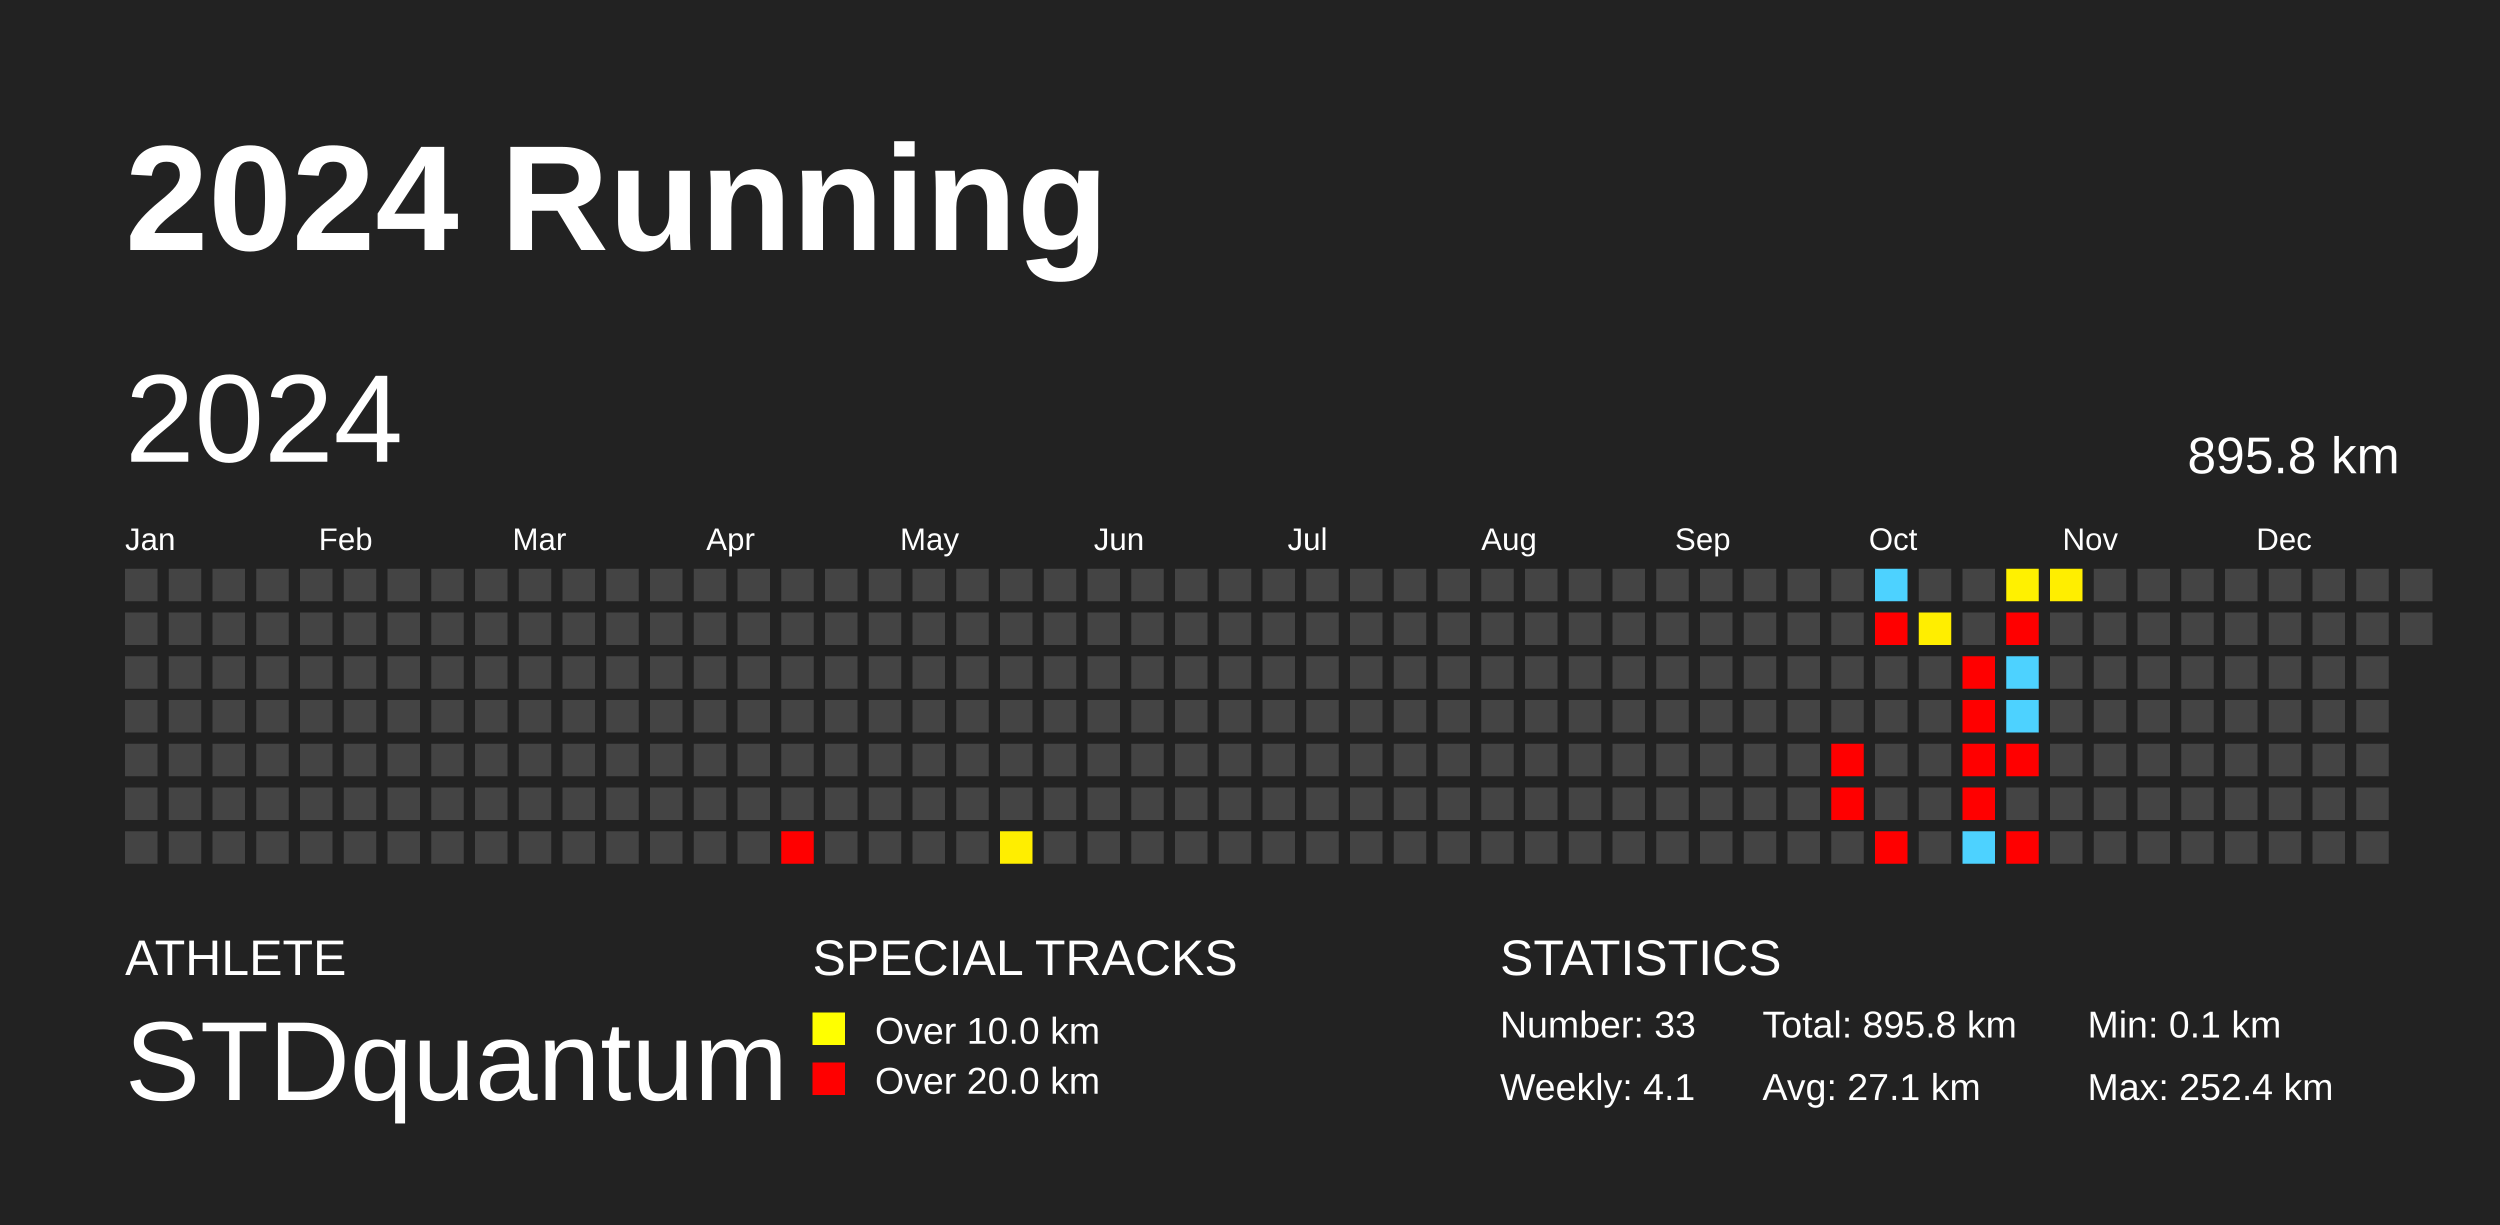
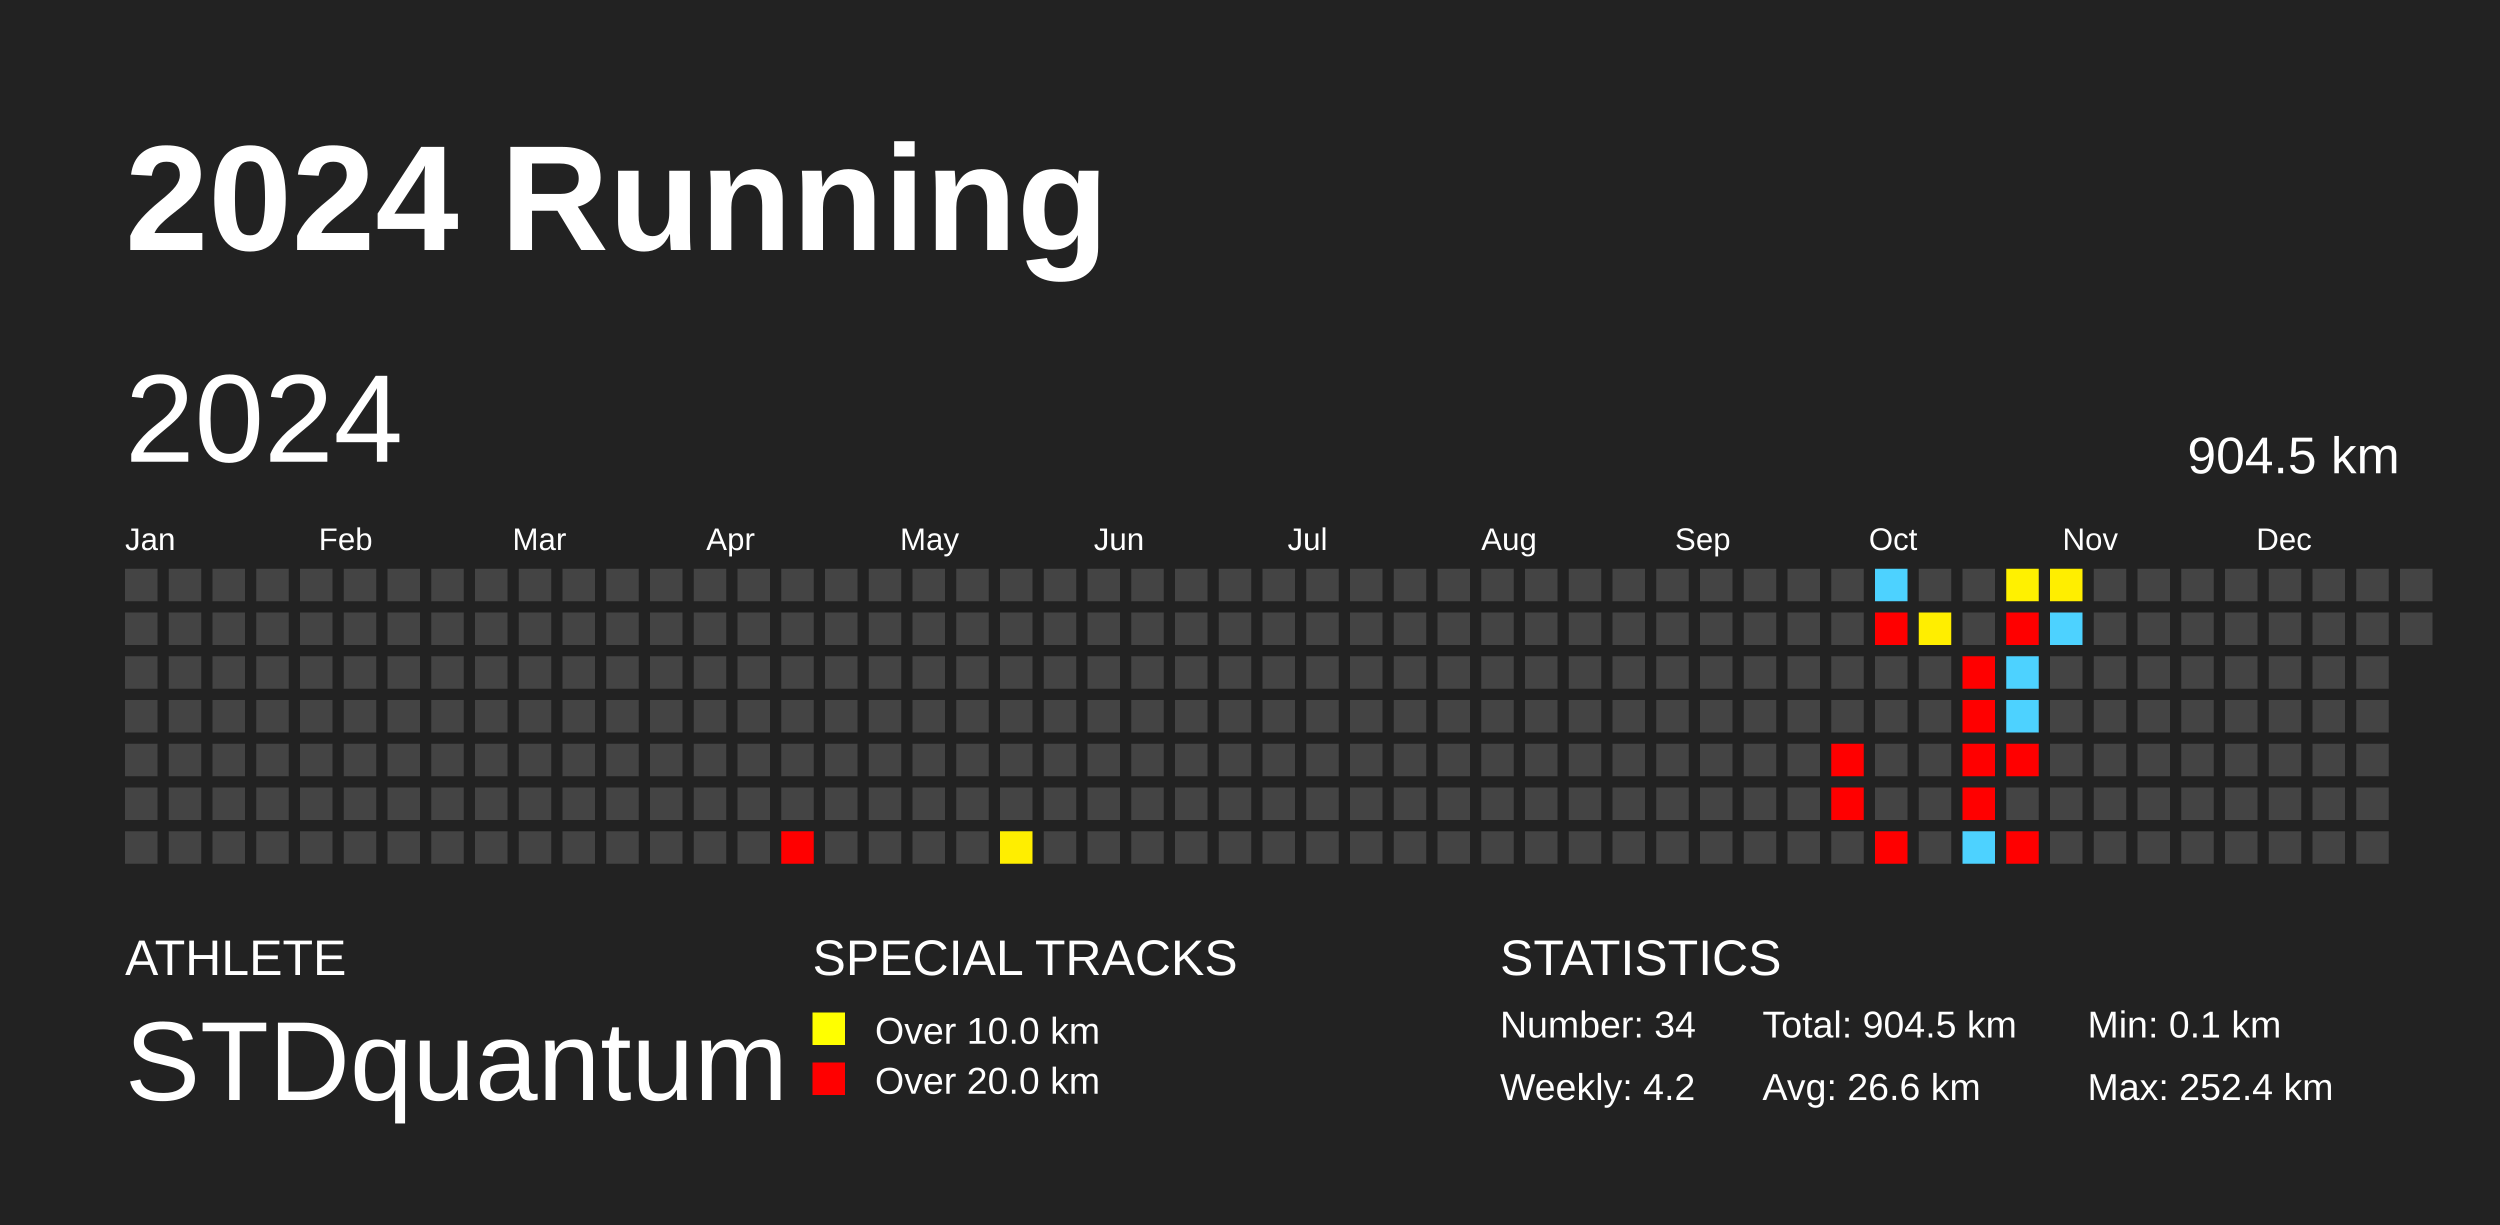
<svg xmlns="http://www.w3.org/2000/svg" baseProfile="full" height="98mm" version="1.1" viewBox="0,0,200,98" width="200mm">
  <defs />
  <rect fill="#222222" height="98" width="200" x="0" y="0" />
  <text fill="#FFFFFF" style="font-size:12px; font-family:Arial; font-weight:bold;" x="10" y="20">2024 Running</text>
  <text fill="#FFFFFF" style="font-size:4px; font-family:Arial" x="10" y="78">ATHLETE</text>
  <text fill="#FFFFFF" style="font-size:9px; font-family:Arial" x="10" y="88">STDquantum</text>
  <text fill="#FFFFFF" style="font-size:4px; font-family:Arial" x="65" y="78">SPECIAL TRACKS</text>
  <rect fill="yellow" height="2.6" width="2.6" x="65" y="81" />
  <text fill="#FFFFFF" style="font-size:3px; font-family:Arial" x="70" y="83.5">Over 10.0 km</text>
  <rect fill="red" height="2.6" width="2.6" x="65" y="85" />
  <text fill="#FFFFFF" style="font-size:3px; font-family:Arial" x="70" y="87.5">Over 20.0 km</text>
  <text fill="#FFFFFF" style="font-size:4px; font-family:Arial" x="120" y="78">STATISTICS</text>
-   <text fill="#FFFFFF" style="font-size:3px; font-family:Arial" x="120" y="83">Number: 33</text>
-   <text fill="#FFFFFF" style="font-size:3px; font-family:Arial" x="120" y="88">Weekly: 4.1</text>
-   <text fill="#FFFFFF" style="font-size:3px; font-family:Arial" x="141" y="83">Total: 895.8 km</text>
-   <text fill="#FFFFFF" style="font-size:3px; font-family:Arial" x="141" y="88">Avg: 27.1 km</text>
+   <text fill="#FFFFFF" style="font-size:3px; font-family:Arial" x="120" y="83">Number: 34</text>
+   <text fill="#FFFFFF" style="font-size:3px; font-family:Arial" x="120" y="88">Weekly: 4.2</text>
+   <text fill="#FFFFFF" style="font-size:3px; font-family:Arial" x="141" y="83">Total: 904.5 km</text>
+   <text fill="#FFFFFF" style="font-size:3px; font-family:Arial" x="141" y="88">Avg: 26.6 km</text>
  <text fill="#FFFFFF" style="font-size:3px; font-family:Arial" x="167" y="83">Min: 0.1 km</text>
  <text fill="#FFFFFF" style="font-size:3px; font-family:Arial" x="167" y="88">Max: 252.4 km</text>
  <text dominant-baseline="hanging" fill="#FFFFFF" style="font-size:10.0px; font-family:Arial;" x="10" y="30">2024</text>
-   <text dominant-baseline="hanging" fill="#FFFFFF" style="font-size:4.125px; font-family:Arial;" x="175" y="35">895.8 km</text>
+   <text dominant-baseline="hanging" fill="#FFFFFF" style="font-size:4.125px; font-family:Arial;" x="175" y="35">904.5 km</text>
  <text fill="#FFFFFF" style="font-size:2.5px; font-family:Arial" x="10.0" y="44">Jan</text>
  <text fill="#FFFFFF" style="font-size:2.5px; font-family:Arial" x="25.5" y="44">Feb</text>
  <text fill="#FFFFFF" style="font-size:2.5px; font-family:Arial" x="41.0" y="44">Mar</text>
  <text fill="#FFFFFF" style="font-size:2.5px; font-family:Arial" x="56.5" y="44">Apr</text>
  <text fill="#FFFFFF" style="font-size:2.5px; font-family:Arial" x="72.0" y="44">May</text>
  <text fill="#FFFFFF" style="font-size:2.5px; font-family:Arial" x="87.5" y="44">Jun</text>
  <text fill="#FFFFFF" style="font-size:2.5px; font-family:Arial" x="103.0" y="44">Jul</text>
  <text fill="#FFFFFF" style="font-size:2.5px; font-family:Arial" x="118.5" y="44">Aug</text>
  <text fill="#FFFFFF" style="font-size:2.5px; font-family:Arial" x="134.0" y="44">Sep</text>
  <text fill="#FFFFFF" style="font-size:2.5px; font-family:Arial" x="149.5" y="44">Oct</text>
  <text fill="#FFFFFF" style="font-size:2.5px; font-family:Arial" x="165.0" y="44">Nov</text>
  <text fill="#FFFFFF" style="font-size:2.5px; font-family:Arial" x="180.5" y="44">Dec</text>
  <rect fill="#444444" height="2.6" width="2.6" x="10.0" y="45.5" />
  <rect fill="#444444" height="2.6" width="2.6" x="10.0" y="49.0" />
  <rect fill="#444444" height="2.6" width="2.6" x="10.0" y="52.5" />
  <rect fill="#444444" height="2.6" width="2.6" x="10.0" y="56.0" />
  <rect fill="#444444" height="2.6" width="2.6" x="10.0" y="59.5" />
  <rect fill="#444444" height="2.6" width="2.6" x="10.0" y="63.0" />
  <rect fill="#444444" height="2.6" width="2.6" x="10.0" y="66.5" />
  <rect fill="#444444" height="2.6" width="2.6" x="13.5" y="45.5" />
  <rect fill="#444444" height="2.6" width="2.6" x="13.5" y="49.0" />
  <rect fill="#444444" height="2.6" width="2.6" x="13.5" y="52.5" />
  <rect fill="#444444" height="2.6" width="2.6" x="13.5" y="56.0" />
  <rect fill="#444444" height="2.6" width="2.6" x="13.5" y="59.5" />
  <rect fill="#444444" height="2.6" width="2.6" x="13.5" y="63.0" />
  <rect fill="#444444" height="2.6" width="2.6" x="13.5" y="66.5" />
  <rect fill="#444444" height="2.6" width="2.6" x="17.0" y="45.5" />
  <rect fill="#444444" height="2.6" width="2.6" x="17.0" y="49.0" />
  <rect fill="#444444" height="2.6" width="2.6" x="17.0" y="52.5" />
  <rect fill="#444444" height="2.6" width="2.6" x="17.0" y="56.0" />
  <rect fill="#444444" height="2.6" width="2.6" x="17.0" y="59.5" />
  <rect fill="#444444" height="2.6" width="2.6" x="17.0" y="63.0" />
  <rect fill="#444444" height="2.6" width="2.6" x="17.0" y="66.5" />
  <rect fill="#444444" height="2.6" width="2.6" x="20.5" y="45.5" />
  <rect fill="#444444" height="2.6" width="2.6" x="20.5" y="49.0" />
  <rect fill="#444444" height="2.6" width="2.6" x="20.5" y="52.5" />
  <rect fill="#444444" height="2.6" width="2.6" x="20.5" y="56.0" />
  <rect fill="#444444" height="2.6" width="2.6" x="20.5" y="59.5" />
  <rect fill="#444444" height="2.6" width="2.6" x="20.5" y="63.0" />
  <rect fill="#444444" height="2.6" width="2.6" x="20.5" y="66.5" />
  <rect fill="#444444" height="2.6" width="2.6" x="24.0" y="45.5" />
  <rect fill="#444444" height="2.6" width="2.6" x="24.0" y="49.0" />
  <rect fill="#444444" height="2.6" width="2.6" x="24.0" y="52.5" />
  <rect fill="#444444" height="2.6" width="2.6" x="24.0" y="56.0" />
  <rect fill="#444444" height="2.6" width="2.6" x="24.0" y="59.5" />
  <rect fill="#444444" height="2.6" width="2.6" x="24.0" y="63.0" />
  <rect fill="#444444" height="2.6" width="2.6" x="24.0" y="66.5" />
  <rect fill="#444444" height="2.6" width="2.6" x="27.5" y="45.5" />
  <rect fill="#444444" height="2.6" width="2.6" x="27.5" y="49.0" />
  <rect fill="#444444" height="2.6" width="2.6" x="27.5" y="52.5" />
  <rect fill="#444444" height="2.6" width="2.6" x="27.5" y="56.0" />
  <rect fill="#444444" height="2.6" width="2.6" x="27.5" y="59.5" />
  <rect fill="#444444" height="2.6" width="2.6" x="27.5" y="63.0" />
  <rect fill="#444444" height="2.6" width="2.6" x="27.5" y="66.5" />
  <rect fill="#444444" height="2.6" width="2.6" x="31.0" y="45.5" />
  <rect fill="#444444" height="2.6" width="2.6" x="31.0" y="49.0" />
  <rect fill="#444444" height="2.6" width="2.6" x="31.0" y="52.5" />
  <rect fill="#444444" height="2.6" width="2.6" x="31.0" y="56.0" />
  <rect fill="#444444" height="2.6" width="2.6" x="31.0" y="59.5" />
  <rect fill="#444444" height="2.6" width="2.6" x="31.0" y="63.0" />
  <rect fill="#444444" height="2.6" width="2.6" x="31.0" y="66.5" />
  <rect fill="#444444" height="2.6" width="2.6" x="34.5" y="45.5" />
  <rect fill="#444444" height="2.6" width="2.6" x="34.5" y="49.0" />
  <rect fill="#444444" height="2.6" width="2.6" x="34.5" y="52.5" />
  <rect fill="#444444" height="2.6" width="2.6" x="34.5" y="56.0" />
  <rect fill="#444444" height="2.6" width="2.6" x="34.5" y="59.5" />
  <rect fill="#444444" height="2.6" width="2.6" x="34.5" y="63.0" />
  <rect fill="#444444" height="2.6" width="2.6" x="34.5" y="66.5" />
  <rect fill="#444444" height="2.6" width="2.6" x="38.0" y="45.5" />
  <rect fill="#444444" height="2.6" width="2.6" x="38.0" y="49.0" />
  <rect fill="#444444" height="2.6" width="2.6" x="38.0" y="52.5" />
  <rect fill="#444444" height="2.6" width="2.6" x="38.0" y="56.0" />
  <rect fill="#444444" height="2.6" width="2.6" x="38.0" y="59.5" />
  <rect fill="#444444" height="2.6" width="2.6" x="38.0" y="63.0" />
  <rect fill="#444444" height="2.6" width="2.6" x="38.0" y="66.5" />
  <rect fill="#444444" height="2.6" width="2.6" x="41.5" y="45.5" />
  <rect fill="#444444" height="2.6" width="2.6" x="41.5" y="49.0" />
  <rect fill="#444444" height="2.6" width="2.6" x="41.5" y="52.5" />
  <rect fill="#444444" height="2.6" width="2.6" x="41.5" y="56.0" />
  <rect fill="#444444" height="2.6" width="2.6" x="41.5" y="59.5" />
  <rect fill="#444444" height="2.6" width="2.6" x="41.5" y="63.0" />
  <rect fill="#444444" height="2.6" width="2.6" x="41.5" y="66.5" />
  <rect fill="#444444" height="2.6" width="2.6" x="45.0" y="45.5" />
  <rect fill="#444444" height="2.6" width="2.6" x="45.0" y="49.0" />
  <rect fill="#444444" height="2.6" width="2.6" x="45.0" y="52.5" />
  <rect fill="#444444" height="2.6" width="2.6" x="45.0" y="56.0" />
  <rect fill="#444444" height="2.6" width="2.6" x="45.0" y="59.5" />
  <rect fill="#444444" height="2.6" width="2.6" x="45.0" y="63.0" />
  <rect fill="#444444" height="2.6" width="2.6" x="45.0" y="66.5" />
  <rect fill="#444444" height="2.6" width="2.6" x="48.5" y="45.5" />
  <rect fill="#444444" height="2.6" width="2.6" x="48.5" y="49.0" />
  <rect fill="#444444" height="2.6" width="2.6" x="48.5" y="52.5" />
  <rect fill="#444444" height="2.6" width="2.6" x="48.5" y="56.0" />
  <rect fill="#444444" height="2.6" width="2.6" x="48.5" y="59.5" />
  <rect fill="#444444" height="2.6" width="2.6" x="48.5" y="63.0" />
  <rect fill="#444444" height="2.6" width="2.6" x="48.5" y="66.5" />
  <rect fill="#444444" height="2.6" width="2.6" x="52.0" y="45.5" />
  <rect fill="#444444" height="2.6" width="2.6" x="52.0" y="49.0" />
  <rect fill="#444444" height="2.6" width="2.6" x="52.0" y="52.5" />
  <rect fill="#444444" height="2.6" width="2.6" x="52.0" y="56.0" />
  <rect fill="#444444" height="2.6" width="2.6" x="52.0" y="59.5" />
  <rect fill="#444444" height="2.6" width="2.6" x="52.0" y="63.0" />
  <rect fill="#444444" height="2.6" width="2.6" x="52.0" y="66.5" />
  <rect fill="#444444" height="2.6" width="2.6" x="55.5" y="45.5" />
  <rect fill="#444444" height="2.6" width="2.6" x="55.5" y="49.0" />
  <rect fill="#444444" height="2.6" width="2.6" x="55.5" y="52.5" />
  <rect fill="#444444" height="2.6" width="2.6" x="55.5" y="56.0" />
  <rect fill="#444444" height="2.6" width="2.6" x="55.5" y="59.5" />
  <rect fill="#444444" height="2.6" width="2.6" x="55.5" y="63.0" />
  <rect fill="#444444" height="2.6" width="2.6" x="55.5" y="66.5" />
  <rect fill="#444444" height="2.6" width="2.6" x="59.0" y="45.5" />
  <rect fill="#444444" height="2.6" width="2.6" x="59.0" y="49.0" />
  <rect fill="#444444" height="2.6" width="2.6" x="59.0" y="52.5" />
  <rect fill="#444444" height="2.6" width="2.6" x="59.0" y="56.0" />
  <rect fill="#444444" height="2.6" width="2.6" x="59.0" y="59.5" />
  <rect fill="#444444" height="2.6" width="2.6" x="59.0" y="63.0" />
  <rect fill="#444444" height="2.6" width="2.6" x="59.0" y="66.5" />
  <rect fill="#444444" height="2.6" width="2.6" x="62.5" y="45.5" />
  <rect fill="#444444" height="2.6" width="2.6" x="62.5" y="49.0" />
  <rect fill="#444444" height="2.6" width="2.6" x="62.5" y="52.5" />
  <rect fill="#444444" height="2.6" width="2.6" x="62.5" y="56.0" />
  <rect fill="#444444" height="2.6" width="2.6" x="62.5" y="59.5" />
  <rect fill="#444444" height="2.6" width="2.6" x="62.5" y="63.0" />
  <rect fill="red" height="2.6" width="2.6" x="62.5" y="66.5" />
  <rect fill="#444444" height="2.6" width="2.6" x="66.0" y="45.5" />
  <rect fill="#444444" height="2.6" width="2.6" x="66.0" y="49.0" />
  <rect fill="#444444" height="2.6" width="2.6" x="66.0" y="52.5" />
  <rect fill="#444444" height="2.6" width="2.6" x="66.0" y="56.0" />
  <rect fill="#444444" height="2.6" width="2.6" x="66.0" y="59.5" />
  <rect fill="#444444" height="2.6" width="2.6" x="66.0" y="63.0" />
  <rect fill="#444444" height="2.6" width="2.6" x="66.0" y="66.5" />
  <rect fill="#444444" height="2.6" width="2.6" x="69.5" y="45.5" />
  <rect fill="#444444" height="2.6" width="2.6" x="69.5" y="49.0" />
  <rect fill="#444444" height="2.6" width="2.6" x="69.5" y="52.5" />
  <rect fill="#444444" height="2.6" width="2.6" x="69.5" y="56.0" />
  <rect fill="#444444" height="2.6" width="2.6" x="69.5" y="59.5" />
  <rect fill="#444444" height="2.6" width="2.6" x="69.5" y="63.0" />
  <rect fill="#444444" height="2.6" width="2.6" x="69.5" y="66.5" />
  <rect fill="#444444" height="2.6" width="2.6" x="73.0" y="45.5" />
  <rect fill="#444444" height="2.6" width="2.6" x="73.0" y="49.0" />
  <rect fill="#444444" height="2.6" width="2.6" x="73.0" y="52.5" />
  <rect fill="#444444" height="2.6" width="2.6" x="73.0" y="56.0" />
  <rect fill="#444444" height="2.6" width="2.6" x="73.0" y="59.5" />
  <rect fill="#444444" height="2.6" width="2.6" x="73.0" y="63.0" />
  <rect fill="#444444" height="2.6" width="2.6" x="73.0" y="66.5" />
  <rect fill="#444444" height="2.6" width="2.6" x="76.5" y="45.5" />
  <rect fill="#444444" height="2.6" width="2.6" x="76.5" y="49.0" />
  <rect fill="#444444" height="2.6" width="2.6" x="76.5" y="52.5" />
  <rect fill="#444444" height="2.6" width="2.6" x="76.5" y="56.0" />
  <rect fill="#444444" height="2.6" width="2.6" x="76.5" y="59.5" />
  <rect fill="#444444" height="2.6" width="2.6" x="76.5" y="63.0" />
  <rect fill="#444444" height="2.6" width="2.6" x="76.5" y="66.5" />
  <rect fill="#444444" height="2.6" width="2.6" x="80.0" y="45.5" />
  <rect fill="#444444" height="2.6" width="2.6" x="80.0" y="49.0" />
  <rect fill="#444444" height="2.6" width="2.6" x="80.0" y="52.5" />
  <rect fill="#444444" height="2.6" width="2.6" x="80.0" y="56.0" />
  <rect fill="#444444" height="2.6" width="2.6" x="80.0" y="59.5" />
  <rect fill="#444444" height="2.6" width="2.6" x="80.0" y="63.0" />
  <rect fill="#ffee00" height="2.6" width="2.6" x="80.0" y="66.5" />
  <rect fill="#444444" height="2.6" width="2.6" x="83.5" y="45.5" />
  <rect fill="#444444" height="2.6" width="2.6" x="83.5" y="49.0" />
  <rect fill="#444444" height="2.6" width="2.6" x="83.5" y="52.5" />
  <rect fill="#444444" height="2.6" width="2.6" x="83.5" y="56.0" />
  <rect fill="#444444" height="2.6" width="2.6" x="83.5" y="59.5" />
  <rect fill="#444444" height="2.6" width="2.6" x="83.5" y="63.0" />
  <rect fill="#444444" height="2.6" width="2.6" x="83.5" y="66.5" />
  <rect fill="#444444" height="2.6" width="2.6" x="87.0" y="45.5" />
  <rect fill="#444444" height="2.6" width="2.6" x="87.0" y="49.0" />
  <rect fill="#444444" height="2.6" width="2.6" x="87.0" y="52.5" />
  <rect fill="#444444" height="2.6" width="2.6" x="87.0" y="56.0" />
  <rect fill="#444444" height="2.6" width="2.6" x="87.0" y="59.5" />
  <rect fill="#444444" height="2.6" width="2.6" x="87.0" y="63.0" />
  <rect fill="#444444" height="2.6" width="2.6" x="87.0" y="66.5" />
  <rect fill="#444444" height="2.6" width="2.6" x="90.5" y="45.5" />
  <rect fill="#444444" height="2.6" width="2.6" x="90.5" y="49.0" />
  <rect fill="#444444" height="2.6" width="2.6" x="90.5" y="52.5" />
  <rect fill="#444444" height="2.6" width="2.6" x="90.5" y="56.0" />
  <rect fill="#444444" height="2.6" width="2.6" x="90.5" y="59.5" />
  <rect fill="#444444" height="2.6" width="2.6" x="90.5" y="63.0" />
  <rect fill="#444444" height="2.6" width="2.6" x="90.5" y="66.5" />
  <rect fill="#444444" height="2.6" width="2.6" x="94.0" y="45.5" />
  <rect fill="#444444" height="2.6" width="2.6" x="94.0" y="49.0" />
  <rect fill="#444444" height="2.6" width="2.6" x="94.0" y="52.5" />
  <rect fill="#444444" height="2.6" width="2.6" x="94.0" y="56.0" />
  <rect fill="#444444" height="2.6" width="2.6" x="94.0" y="59.5" />
  <rect fill="#444444" height="2.6" width="2.6" x="94.0" y="63.0" />
  <rect fill="#444444" height="2.6" width="2.6" x="94.0" y="66.5" />
  <rect fill="#444444" height="2.6" width="2.6" x="97.5" y="45.5" />
  <rect fill="#444444" height="2.6" width="2.6" x="97.5" y="49.0" />
  <rect fill="#444444" height="2.6" width="2.6" x="97.5" y="52.5" />
  <rect fill="#444444" height="2.6" width="2.6" x="97.5" y="56.0" />
  <rect fill="#444444" height="2.6" width="2.6" x="97.5" y="59.5" />
  <rect fill="#444444" height="2.6" width="2.6" x="97.5" y="63.0" />
  <rect fill="#444444" height="2.6" width="2.6" x="97.5" y="66.5" />
  <rect fill="#444444" height="2.6" width="2.6" x="101.0" y="45.5" />
  <rect fill="#444444" height="2.6" width="2.6" x="101.0" y="49.0" />
  <rect fill="#444444" height="2.6" width="2.6" x="101.0" y="52.5" />
  <rect fill="#444444" height="2.6" width="2.6" x="101.0" y="56.0" />
  <rect fill="#444444" height="2.6" width="2.6" x="101.0" y="59.5" />
  <rect fill="#444444" height="2.6" width="2.6" x="101.0" y="63.0" />
  <rect fill="#444444" height="2.6" width="2.6" x="101.0" y="66.5" />
  <rect fill="#444444" height="2.6" width="2.6" x="104.5" y="45.5" />
  <rect fill="#444444" height="2.6" width="2.6" x="104.5" y="49.0" />
  <rect fill="#444444" height="2.6" width="2.6" x="104.5" y="52.5" />
  <rect fill="#444444" height="2.6" width="2.6" x="104.5" y="56.0" />
  <rect fill="#444444" height="2.6" width="2.6" x="104.5" y="59.5" />
  <rect fill="#444444" height="2.6" width="2.6" x="104.5" y="63.0" />
  <rect fill="#444444" height="2.6" width="2.6" x="104.5" y="66.5" />
  <rect fill="#444444" height="2.6" width="2.6" x="108.0" y="45.5" />
  <rect fill="#444444" height="2.6" width="2.6" x="108.0" y="49.0" />
  <rect fill="#444444" height="2.6" width="2.6" x="108.0" y="52.5" />
  <rect fill="#444444" height="2.6" width="2.6" x="108.0" y="56.0" />
  <rect fill="#444444" height="2.6" width="2.6" x="108.0" y="59.5" />
  <rect fill="#444444" height="2.6" width="2.6" x="108.0" y="63.0" />
  <rect fill="#444444" height="2.6" width="2.6" x="108.0" y="66.5" />
  <rect fill="#444444" height="2.6" width="2.6" x="111.5" y="45.5" />
  <rect fill="#444444" height="2.6" width="2.6" x="111.5" y="49.0" />
  <rect fill="#444444" height="2.6" width="2.6" x="111.5" y="52.5" />
  <rect fill="#444444" height="2.6" width="2.6" x="111.5" y="56.0" />
  <rect fill="#444444" height="2.6" width="2.6" x="111.5" y="59.5" />
  <rect fill="#444444" height="2.6" width="2.6" x="111.5" y="63.0" />
  <rect fill="#444444" height="2.6" width="2.6" x="111.5" y="66.5" />
  <rect fill="#444444" height="2.6" width="2.6" x="115.0" y="45.5" />
  <rect fill="#444444" height="2.6" width="2.6" x="115.0" y="49.0" />
  <rect fill="#444444" height="2.6" width="2.6" x="115.0" y="52.5" />
  <rect fill="#444444" height="2.6" width="2.6" x="115.0" y="56.0" />
  <rect fill="#444444" height="2.6" width="2.6" x="115.0" y="59.5" />
  <rect fill="#444444" height="2.6" width="2.6" x="115.0" y="63.0" />
  <rect fill="#444444" height="2.6" width="2.6" x="115.0" y="66.5" />
  <rect fill="#444444" height="2.6" width="2.6" x="118.5" y="45.5" />
  <rect fill="#444444" height="2.6" width="2.6" x="118.5" y="49.0" />
  <rect fill="#444444" height="2.6" width="2.6" x="118.5" y="52.5" />
  <rect fill="#444444" height="2.6" width="2.6" x="118.5" y="56.0" />
  <rect fill="#444444" height="2.6" width="2.6" x="118.5" y="59.5" />
  <rect fill="#444444" height="2.6" width="2.6" x="118.5" y="63.0" />
  <rect fill="#444444" height="2.6" width="2.6" x="118.5" y="66.5" />
  <rect fill="#444444" height="2.6" width="2.6" x="122.0" y="45.5" />
  <rect fill="#444444" height="2.6" width="2.6" x="122.0" y="49.0" />
  <rect fill="#444444" height="2.6" width="2.6" x="122.0" y="52.5" />
  <rect fill="#444444" height="2.6" width="2.6" x="122.0" y="56.0" />
  <rect fill="#444444" height="2.6" width="2.6" x="122.0" y="59.5" />
  <rect fill="#444444" height="2.6" width="2.6" x="122.0" y="63.0" />
  <rect fill="#444444" height="2.6" width="2.6" x="122.0" y="66.5" />
  <rect fill="#444444" height="2.6" width="2.6" x="125.5" y="45.5" />
  <rect fill="#444444" height="2.6" width="2.6" x="125.5" y="49.0" />
  <rect fill="#444444" height="2.6" width="2.6" x="125.5" y="52.5" />
  <rect fill="#444444" height="2.6" width="2.6" x="125.5" y="56.0" />
  <rect fill="#444444" height="2.6" width="2.6" x="125.5" y="59.5" />
  <rect fill="#444444" height="2.6" width="2.6" x="125.5" y="63.0" />
  <rect fill="#444444" height="2.6" width="2.6" x="125.5" y="66.5" />
  <rect fill="#444444" height="2.6" width="2.6" x="129.0" y="45.5" />
  <rect fill="#444444" height="2.6" width="2.6" x="129.0" y="49.0" />
  <rect fill="#444444" height="2.6" width="2.6" x="129.0" y="52.5" />
  <rect fill="#444444" height="2.6" width="2.6" x="129.0" y="56.0" />
  <rect fill="#444444" height="2.6" width="2.6" x="129.0" y="59.5" />
  <rect fill="#444444" height="2.6" width="2.6" x="129.0" y="63.0" />
  <rect fill="#444444" height="2.6" width="2.6" x="129.0" y="66.5" />
  <rect fill="#444444" height="2.6" width="2.6" x="132.5" y="45.5" />
  <rect fill="#444444" height="2.6" width="2.6" x="132.5" y="49.0" />
  <rect fill="#444444" height="2.6" width="2.6" x="132.5" y="52.5" />
  <rect fill="#444444" height="2.6" width="2.6" x="132.5" y="56.0" />
  <rect fill="#444444" height="2.6" width="2.6" x="132.5" y="59.5" />
  <rect fill="#444444" height="2.6" width="2.6" x="132.5" y="63.0" />
  <rect fill="#444444" height="2.6" width="2.6" x="132.5" y="66.5" />
  <rect fill="#444444" height="2.6" width="2.6" x="136.0" y="45.5" />
  <rect fill="#444444" height="2.6" width="2.6" x="136.0" y="49.0" />
  <rect fill="#444444" height="2.6" width="2.6" x="136.0" y="52.5" />
  <rect fill="#444444" height="2.6" width="2.6" x="136.0" y="56.0" />
  <rect fill="#444444" height="2.6" width="2.6" x="136.0" y="59.5" />
  <rect fill="#444444" height="2.6" width="2.6" x="136.0" y="63.0" />
  <rect fill="#444444" height="2.6" width="2.6" x="136.0" y="66.5" />
  <rect fill="#444444" height="2.6" width="2.6" x="139.5" y="45.5" />
  <rect fill="#444444" height="2.6" width="2.6" x="139.5" y="49.0" />
  <rect fill="#444444" height="2.6" width="2.6" x="139.5" y="52.5" />
  <rect fill="#444444" height="2.6" width="2.6" x="139.5" y="56.0" />
  <rect fill="#444444" height="2.6" width="2.6" x="139.5" y="59.5" />
  <rect fill="#444444" height="2.6" width="2.6" x="139.5" y="63.0" />
  <rect fill="#444444" height="2.6" width="2.6" x="139.5" y="66.5" />
  <rect fill="#444444" height="2.6" width="2.6" x="143.0" y="45.5" />
  <rect fill="#444444" height="2.6" width="2.6" x="143.0" y="49.0" />
  <rect fill="#444444" height="2.6" width="2.6" x="143.0" y="52.5" />
  <rect fill="#444444" height="2.6" width="2.6" x="143.0" y="56.0" />
  <rect fill="#444444" height="2.6" width="2.6" x="143.0" y="59.5" />
  <rect fill="#444444" height="2.6" width="2.6" x="143.0" y="63.0" />
  <rect fill="#444444" height="2.6" width="2.6" x="143.0" y="66.5" />
  <rect fill="#444444" height="2.6" width="2.6" x="146.5" y="45.5" />
  <rect fill="#444444" height="2.6" width="2.6" x="146.5" y="49.0" />
  <rect fill="#444444" height="2.6" width="2.6" x="146.5" y="52.5" />
  <rect fill="#444444" height="2.6" width="2.6" x="146.5" y="56.0" />
  <rect fill="red" height="2.6" width="2.6" x="146.5" y="59.5" />
  <rect fill="red" height="2.6" width="2.6" x="146.5" y="63.0" />
  <rect fill="#444444" height="2.6" width="2.6" x="146.5" y="66.5" />
  <rect fill="#4dd2ff" height="2.6" width="2.6" x="150.0" y="45.5" />
  <rect fill="red" height="2.6" width="2.6" x="150.0" y="49.0" />
  <rect fill="#444444" height="2.6" width="2.6" x="150.0" y="52.5" />
  <rect fill="#444444" height="2.6" width="2.6" x="150.0" y="56.0" />
  <rect fill="#444444" height="2.6" width="2.6" x="150.0" y="59.5" />
  <rect fill="#444444" height="2.6" width="2.6" x="150.0" y="63.0" />
  <rect fill="red" height="2.6" width="2.6" x="150.0" y="66.5" />
  <rect fill="#444444" height="2.6" width="2.6" x="153.5" y="45.5" />
  <rect fill="#ffee00" height="2.6" width="2.6" x="153.5" y="49.0" />
  <rect fill="#444444" height="2.6" width="2.6" x="153.5" y="52.5" />
  <rect fill="#444444" height="2.6" width="2.6" x="153.5" y="56.0" />
  <rect fill="#444444" height="2.6" width="2.6" x="153.5" y="59.5" />
  <rect fill="#444444" height="2.6" width="2.6" x="153.5" y="63.0" />
  <rect fill="#444444" height="2.6" width="2.6" x="153.5" y="66.5" />
  <rect fill="#444444" height="2.6" width="2.6" x="157.0" y="45.5" />
  <rect fill="#444444" height="2.6" width="2.6" x="157.0" y="49.0" />
  <rect fill="red" height="2.6" width="2.6" x="157.0" y="52.5" />
  <rect fill="red" height="2.6" width="2.6" x="157.0" y="56.0" />
  <rect fill="red" height="2.6" width="2.6" x="157.0" y="59.5" />
  <rect fill="red" height="2.6" width="2.6" x="157.0" y="63.0" />
  <rect fill="#4dd2ff" height="2.6" width="2.6" x="157.0" y="66.5" />
  <rect fill="#fff100" height="2.6" width="2.6" x="160.5" y="45.5" />
  <rect fill="red" height="2.6" width="2.6" x="160.5" y="49.0" />
  <rect fill="#4dd2ff" height="2.6" width="2.6" x="160.5" y="52.5" />
  <rect fill="#4dd2ff" height="2.6" width="2.6" x="160.5" y="56.0" />
  <rect fill="red" height="2.6" width="2.6" x="160.5" y="59.5" />
  <rect fill="#444444" height="2.6" width="2.6" x="160.5" y="63.0" />
  <rect fill="red" height="2.6" width="2.6" x="160.5" y="66.5" />
  <rect fill="#ffee00" height="2.6" width="2.6" x="164.0" y="45.5" />
-   <rect fill="#444444" height="2.6" width="2.6" x="164.0" y="49.0" />
+   <rect fill="#4dd2ff" height="2.6" width="2.6" x="164.0" y="49.0" />
  <rect fill="#444444" height="2.6" width="2.6" x="164.0" y="52.5" />
  <rect fill="#444444" height="2.6" width="2.6" x="164.0" y="56.0" />
  <rect fill="#444444" height="2.6" width="2.6" x="164.0" y="59.5" />
  <rect fill="#444444" height="2.6" width="2.6" x="164.0" y="63.0" />
  <rect fill="#444444" height="2.6" width="2.6" x="164.0" y="66.5" />
  <rect fill="#444444" height="2.6" width="2.6" x="167.5" y="45.5" />
  <rect fill="#444444" height="2.6" width="2.6" x="167.5" y="49.0" />
  <rect fill="#444444" height="2.6" width="2.6" x="167.5" y="52.5" />
  <rect fill="#444444" height="2.6" width="2.6" x="167.5" y="56.0" />
  <rect fill="#444444" height="2.6" width="2.6" x="167.5" y="59.5" />
  <rect fill="#444444" height="2.6" width="2.6" x="167.5" y="63.0" />
  <rect fill="#444444" height="2.6" width="2.6" x="167.5" y="66.5" />
  <rect fill="#444444" height="2.6" width="2.6" x="171.0" y="45.5" />
  <rect fill="#444444" height="2.6" width="2.6" x="171.0" y="49.0" />
  <rect fill="#444444" height="2.6" width="2.6" x="171.0" y="52.5" />
  <rect fill="#444444" height="2.6" width="2.6" x="171.0" y="56.0" />
  <rect fill="#444444" height="2.6" width="2.6" x="171.0" y="59.5" />
  <rect fill="#444444" height="2.6" width="2.6" x="171.0" y="63.0" />
  <rect fill="#444444" height="2.6" width="2.6" x="171.0" y="66.5" />
  <rect fill="#444444" height="2.6" width="2.6" x="174.5" y="45.5" />
  <rect fill="#444444" height="2.6" width="2.6" x="174.5" y="49.0" />
  <rect fill="#444444" height="2.6" width="2.6" x="174.5" y="52.5" />
  <rect fill="#444444" height="2.6" width="2.6" x="174.5" y="56.0" />
  <rect fill="#444444" height="2.6" width="2.6" x="174.5" y="59.5" />
  <rect fill="#444444" height="2.6" width="2.6" x="174.5" y="63.0" />
  <rect fill="#444444" height="2.6" width="2.6" x="174.5" y="66.5" />
  <rect fill="#444444" height="2.6" width="2.6" x="178.0" y="45.5" />
  <rect fill="#444444" height="2.6" width="2.6" x="178.0" y="49.0" />
  <rect fill="#444444" height="2.6" width="2.6" x="178.0" y="52.5" />
  <rect fill="#444444" height="2.6" width="2.6" x="178.0" y="56.0" />
  <rect fill="#444444" height="2.6" width="2.6" x="178.0" y="59.5" />
  <rect fill="#444444" height="2.6" width="2.6" x="178.0" y="63.0" />
  <rect fill="#444444" height="2.6" width="2.6" x="178.0" y="66.5" />
  <rect fill="#444444" height="2.6" width="2.6" x="181.5" y="45.5" />
  <rect fill="#444444" height="2.6" width="2.6" x="181.5" y="49.0" />
  <rect fill="#444444" height="2.6" width="2.6" x="181.5" y="52.5" />
  <rect fill="#444444" height="2.6" width="2.6" x="181.5" y="56.0" />
  <rect fill="#444444" height="2.6" width="2.6" x="181.5" y="59.5" />
  <rect fill="#444444" height="2.6" width="2.6" x="181.5" y="63.0" />
  <rect fill="#444444" height="2.6" width="2.6" x="181.5" y="66.5" />
  <rect fill="#444444" height="2.6" width="2.6" x="185.0" y="45.5" />
  <rect fill="#444444" height="2.6" width="2.6" x="185.0" y="49.0" />
  <rect fill="#444444" height="2.6" width="2.6" x="185.0" y="52.5" />
  <rect fill="#444444" height="2.6" width="2.6" x="185.0" y="56.0" />
  <rect fill="#444444" height="2.6" width="2.6" x="185.0" y="59.5" />
  <rect fill="#444444" height="2.6" width="2.6" x="185.0" y="63.0" />
  <rect fill="#444444" height="2.6" width="2.6" x="185.0" y="66.5" />
  <rect fill="#444444" height="2.6" width="2.6" x="188.5" y="45.5" />
  <rect fill="#444444" height="2.6" width="2.6" x="188.5" y="49.0" />
  <rect fill="#444444" height="2.6" width="2.6" x="188.5" y="52.5" />
  <rect fill="#444444" height="2.6" width="2.6" x="188.5" y="56.0" />
  <rect fill="#444444" height="2.6" width="2.6" x="188.5" y="59.5" />
  <rect fill="#444444" height="2.6" width="2.6" x="188.5" y="63.0" />
  <rect fill="#444444" height="2.6" width="2.6" x="188.5" y="66.5" />
  <rect fill="#444444" height="2.6" width="2.6" x="192.0" y="45.5" />
  <rect fill="#444444" height="2.6" width="2.6" x="192.0" y="49.0" />
</svg>
